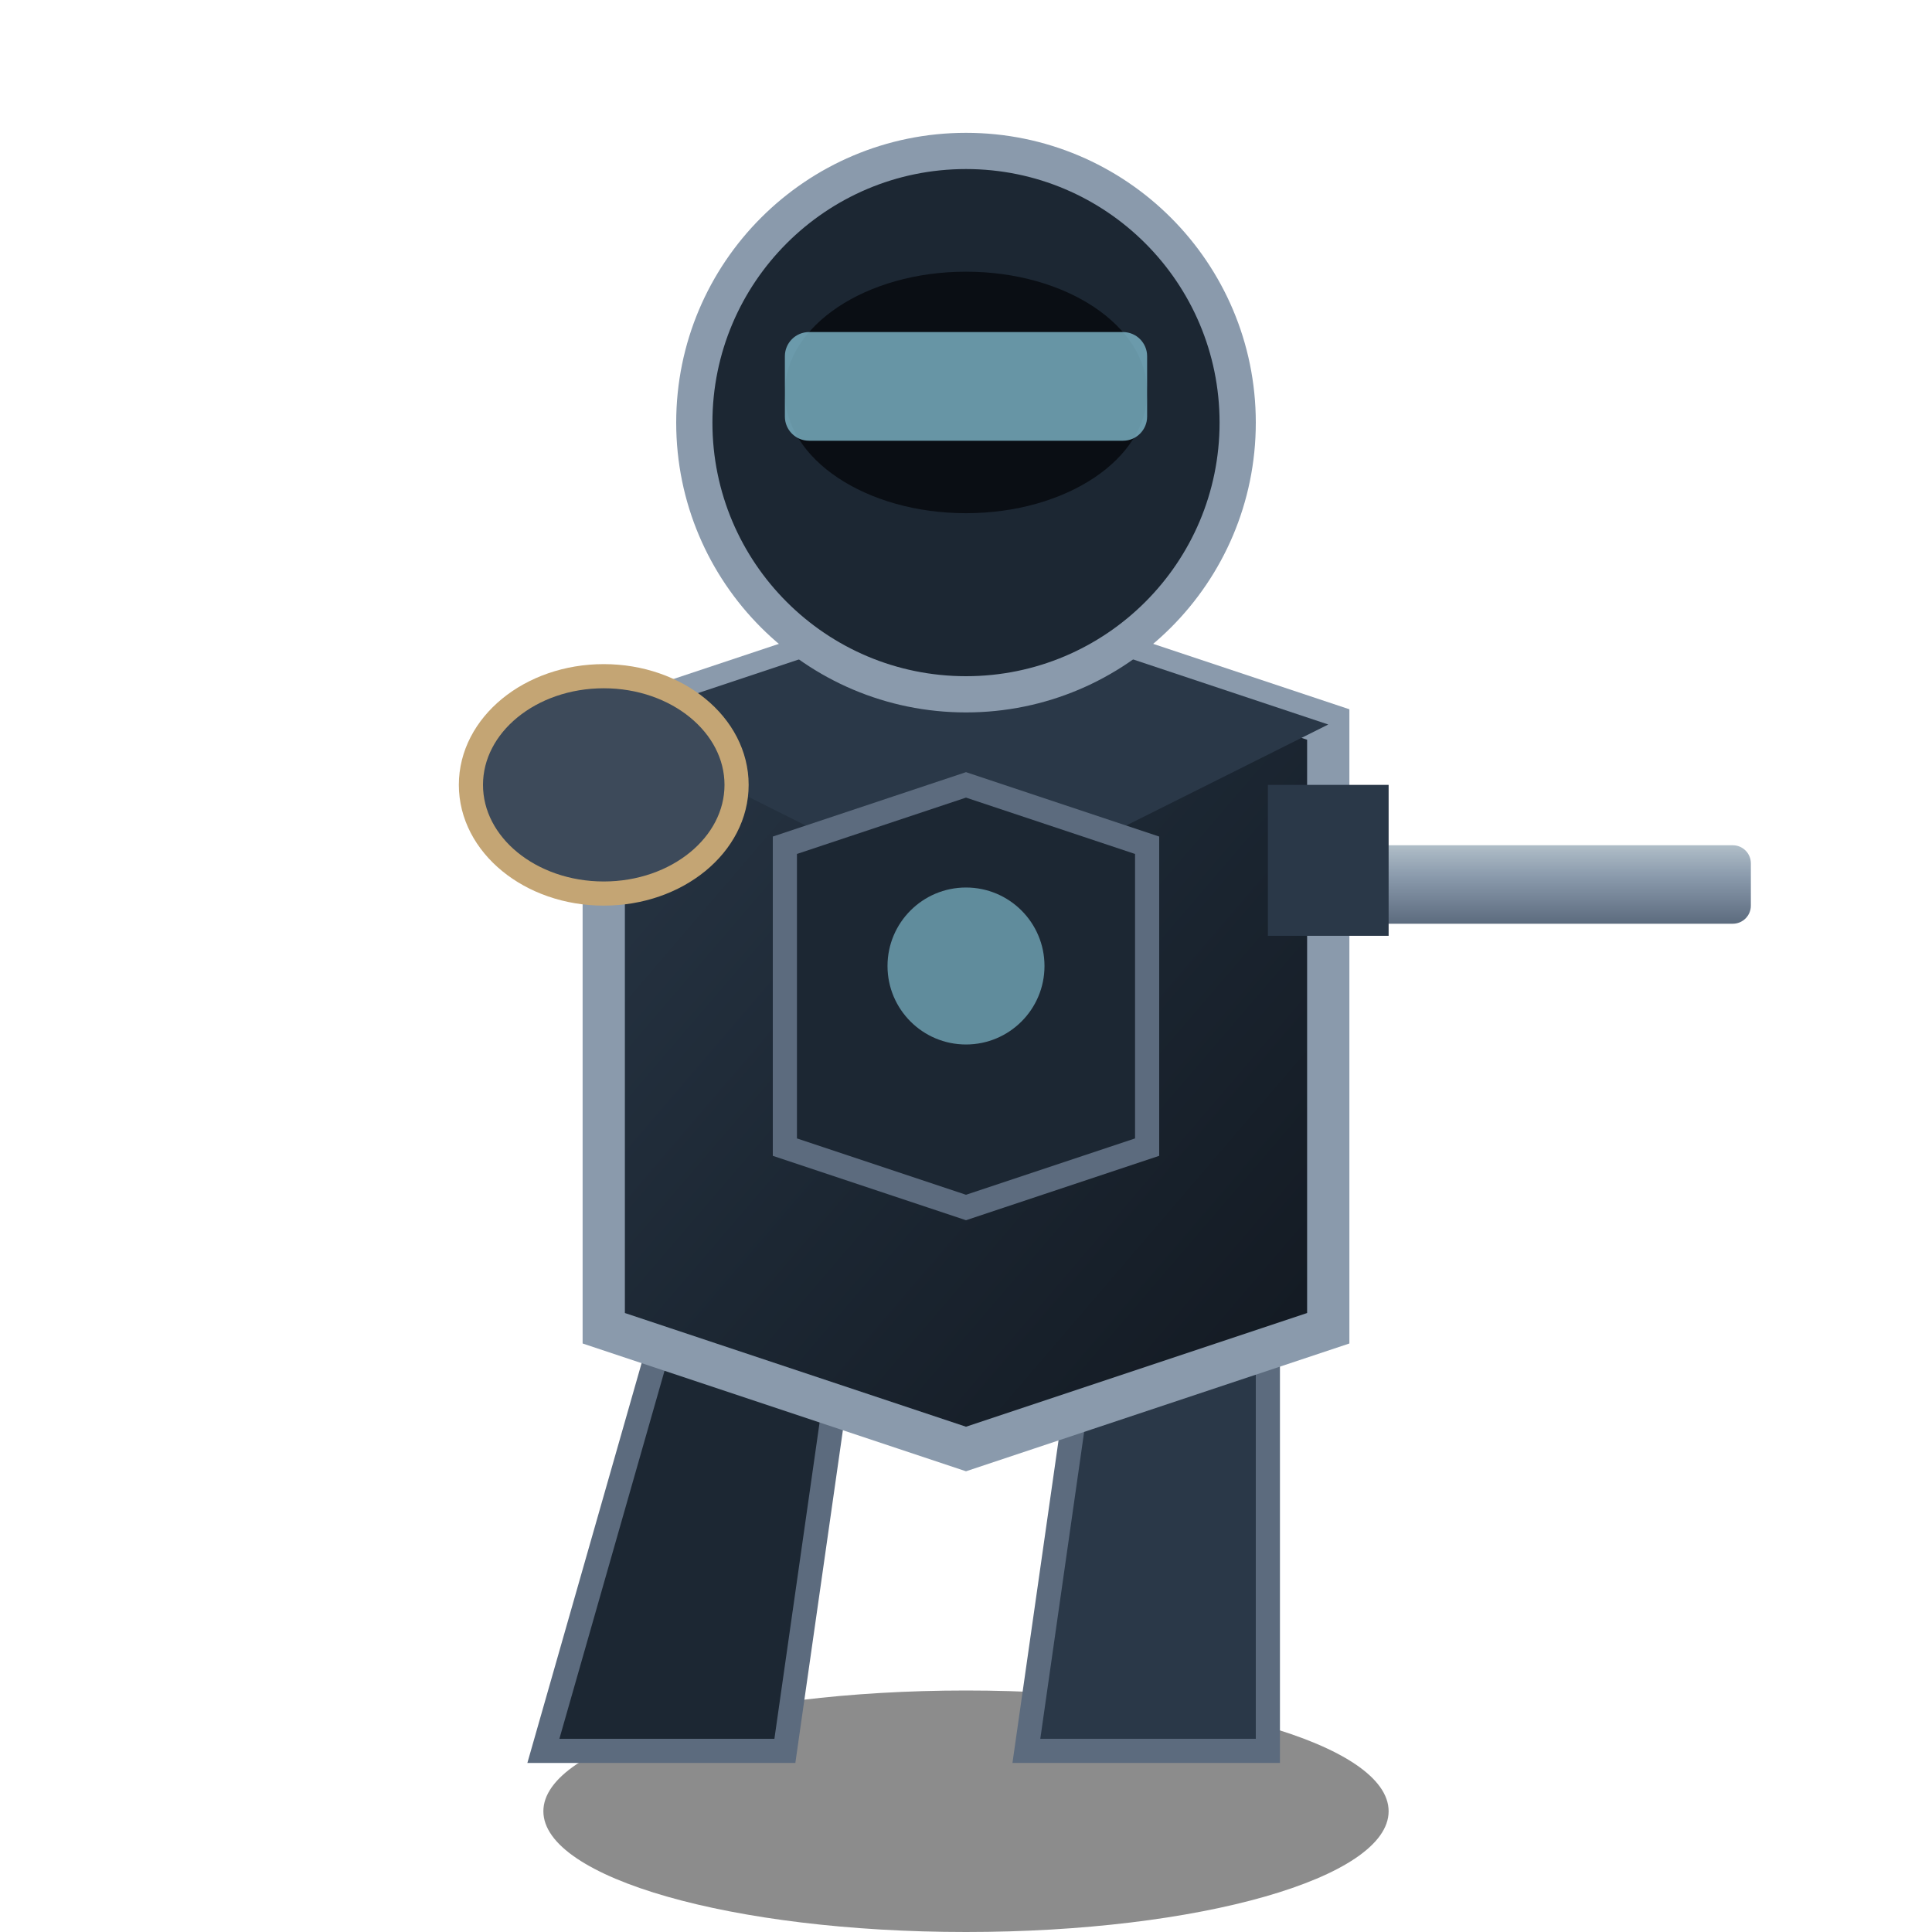
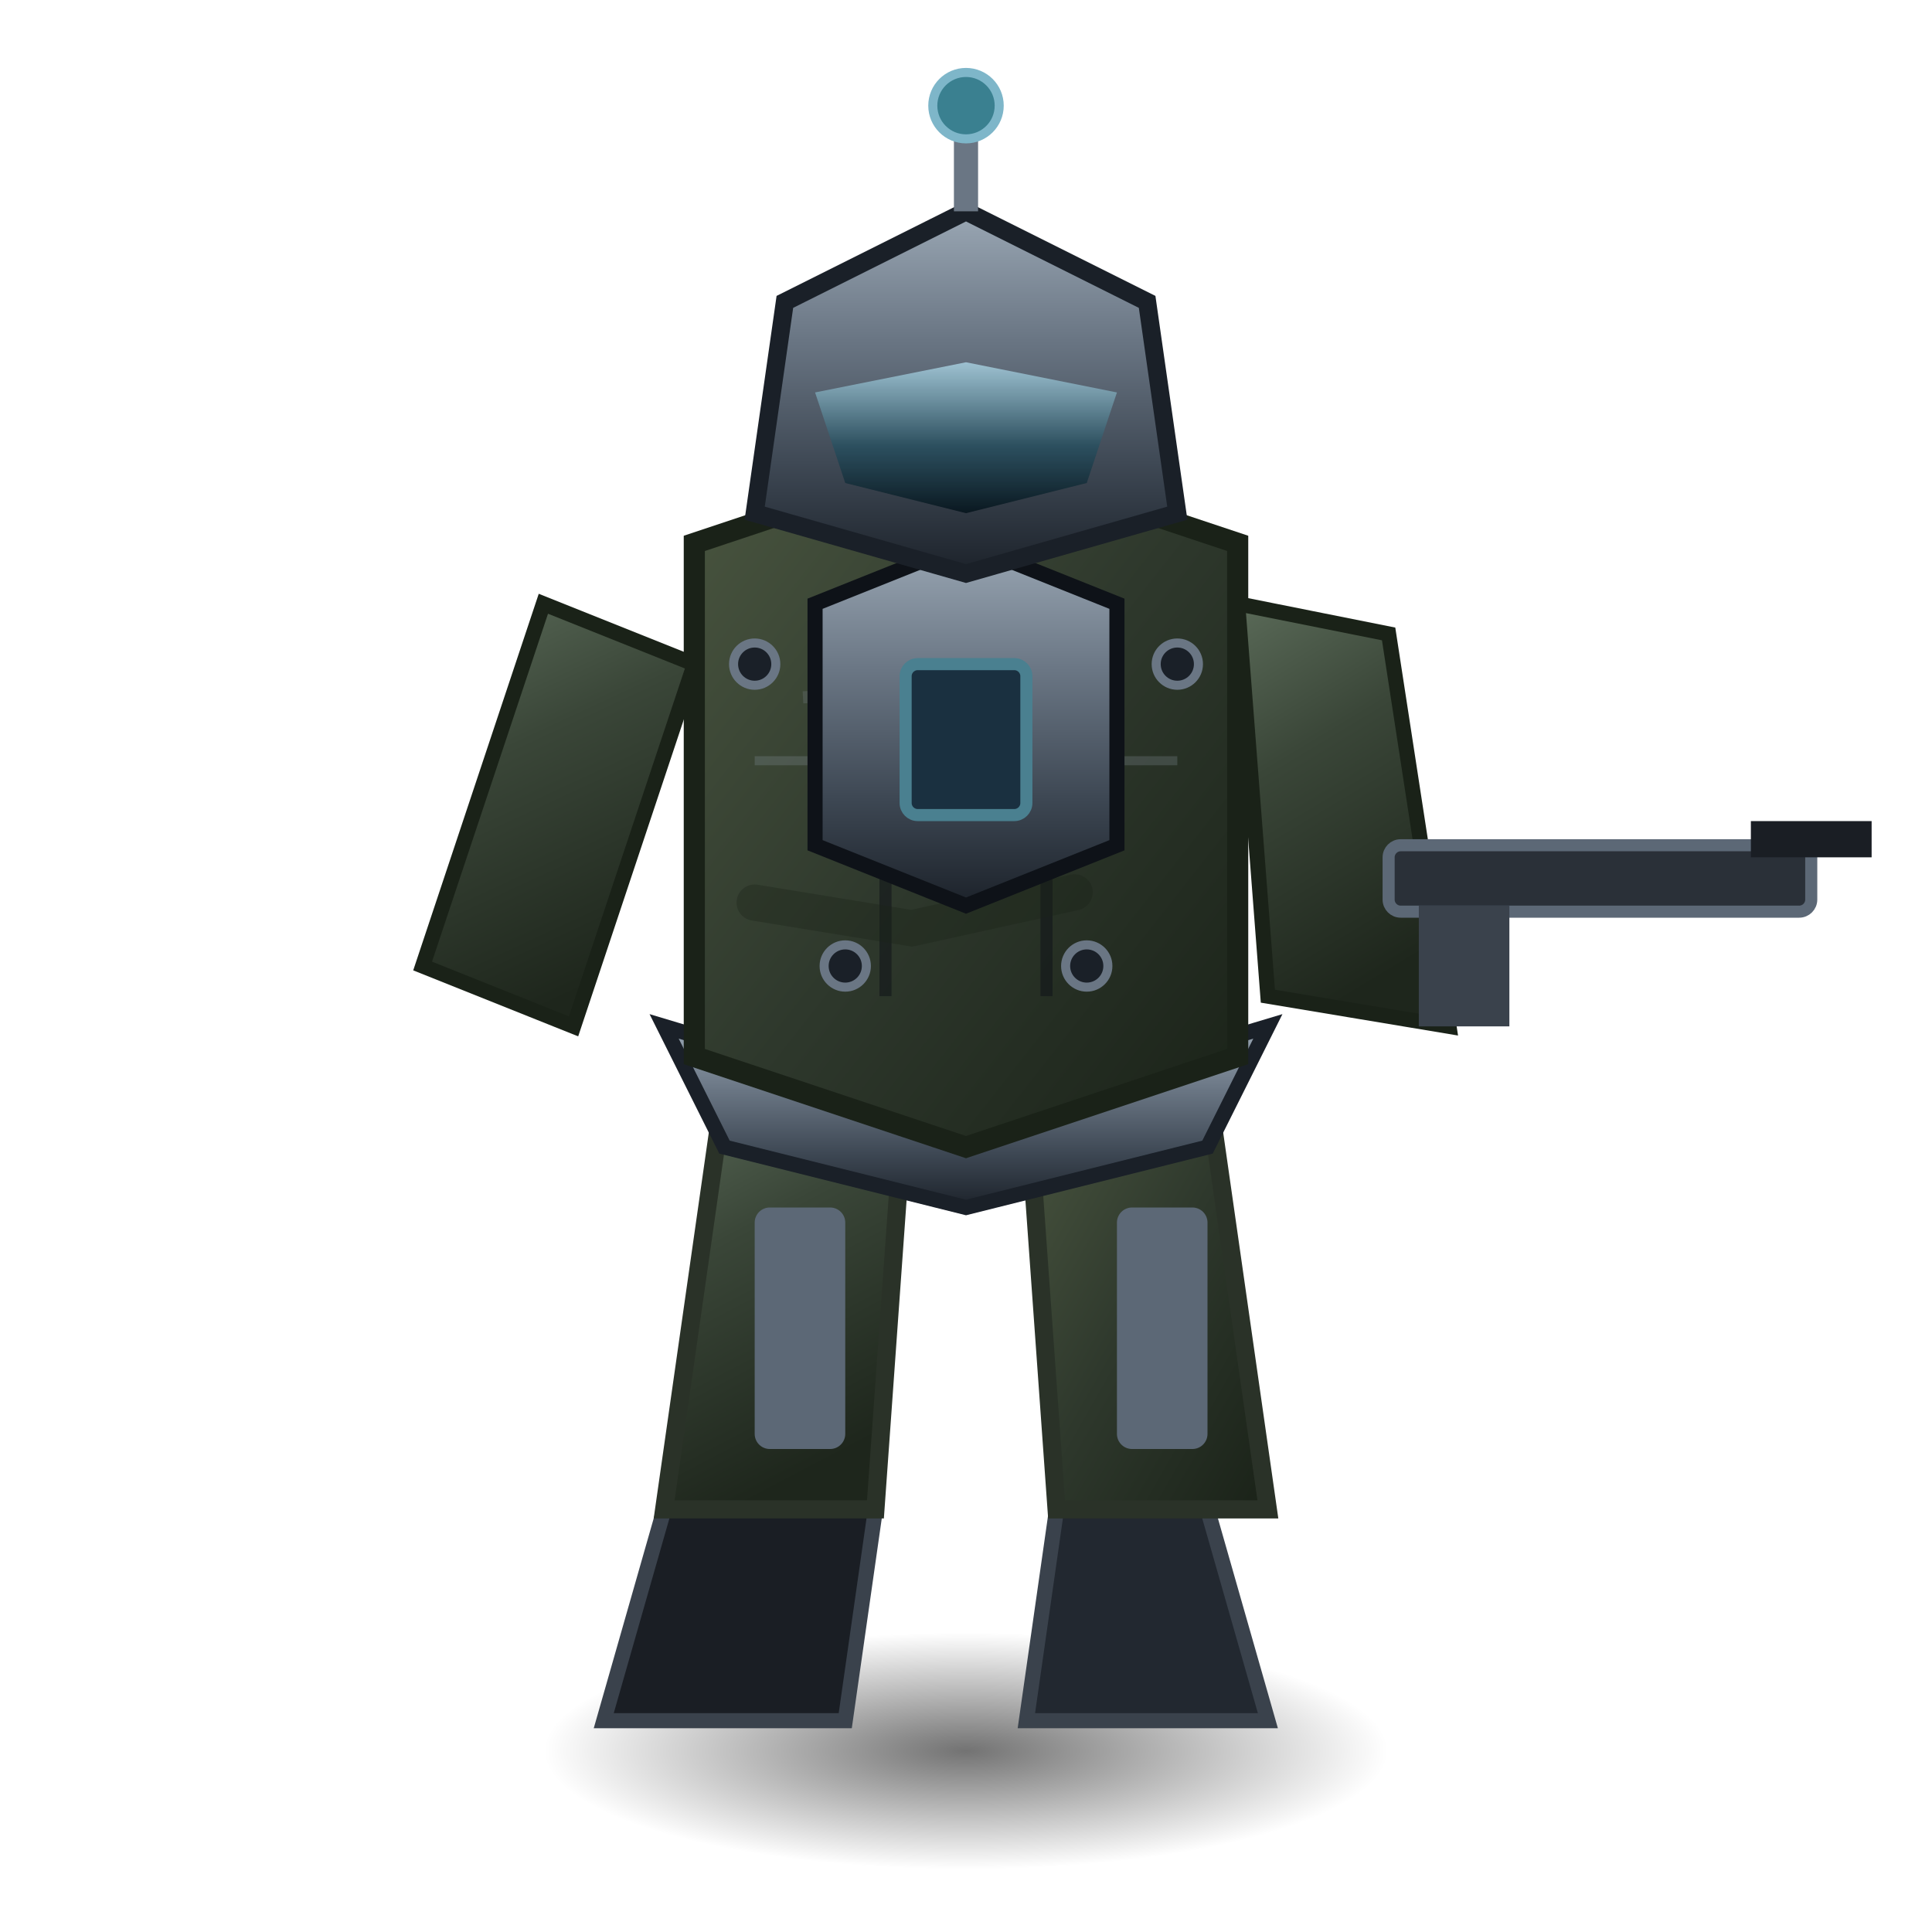
- <svg xmlns="http://www.w3.org/2000/svg" viewBox="0 0 32 32" width="32" height="32" fill="none">
+ <svg xmlns="http://www.w3.org/2000/svg" viewBox="0 0 64 64" width="64" height="64" fill="none">
  <defs>
-     <radialGradient id="padG" cx="50%" cy="50%" r="50%">
-       <stop offset="0%" stop-color="#1c2733" stop-opacity="0.9" />
-       <stop offset="100%" stop-color="#0a0e14" stop-opacity="0.2" />
+     <linearGradient id="steel" x1="0" y1="0" x2="0" y2="1">
+       <stop offset="0%" stop-color="#9aa7b4" />
+       <stop offset="35%" stop-color="#6a7684" />
+       <stop offset="70%" stop-color="#3e4854" />
+       <stop offset="100%" stop-color="#1c222a" />
+     </linearGradient>
+     <linearGradient id="steelSide" x1="0" y1="0" x2="1" y2="0">
+       <stop offset="0%" stop-color="#2a323c" />
+       <stop offset="45%" stop-color="#5c6876" />
+       <stop offset="100%" stop-color="#1a2028" />
+     </linearGradient>
+     <linearGradient id="armor" x1="0" y1="0" x2="0.3" y2="1">
+       <stop offset="0%" stop-color="#5a6a58" />
+       <stop offset="40%" stop-color="#3a4638" />
+       <stop offset="100%" stop-color="#1e261c" />
+     </linearGradient>
+     <linearGradient id="camo" x1="0" y1="0" x2="1" y2="1">
+       <stop offset="0%" stop-color="#4a5640" />
+       <stop offset="50%" stop-color="#2e382c" />
+       <stop offset="100%" stop-color="#1a2218" />
+     </linearGradient>
+     <linearGradient id="desert" x1="0" y1="0" x2="0" y2="1">
+       <stop offset="0%" stop-color="#8a7a5a" />
+       <stop offset="100%" stop-color="#4a4030" />
+     </linearGradient>
+     <linearGradient id="glass" x1="0" y1="0" x2="0" y2="1">
+       <stop offset="0%" stop-color="#a8d0e0" stop-opacity="0.85" />
+       <stop offset="55%" stop-color="#2a5060" stop-opacity="0.9" />
+       <stop offset="100%" stop-color="#0a1820" />
+     </linearGradient>
+     <linearGradient id="heat" x1="0" y1="1" x2="0" y2="0">
+       <stop offset="0%" stop-color="#ff6a20" stop-opacity="0.9" />
+       <stop offset="50%" stop-color="#ffc060" stop-opacity="0.5" />
+       <stop offset="100%" stop-color="#fff0c0" stop-opacity="0" />
+     </linearGradient>
+     <linearGradient id="muzzle" x1="0" y1="0.5" x2="1" y2="0.5">
+       <stop offset="0%" stop-color="#fff8e0" />
+       <stop offset="40%" stop-color="#ffb040" />
+       <stop offset="100%" stop-color="#ff6020" stop-opacity="0" />
+     </linearGradient>
+     <radialGradient id="shadow" cx="50%" cy="50%" r="50%">
+       <stop offset="0%" stop-color="#000" stop-opacity="0.55" />
+       <stop offset="100%" stop-color="#000" stop-opacity="0" />
    </radialGradient>
-     <radialGradient id="coreG" cx="40%" cy="35%" r="60%">
-       <stop offset="0%" stop-color="#d4eef5" />
-       <stop offset="45%" stop-color="#7eb6c9" />
-       <stop offset="100%" stop-color="#1a4050" stop-opacity="0.8" />
-     </radialGradient>
-     <linearGradient id="hullL" x1="0" y1="0" x2="1" y2="1">
-       <stop offset="0%" stop-color="#2a3848" />
-       <stop offset="50%" stop-color="#1c2733" />
-       <stop offset="100%" stop-color="#121820" />
-     </linearGradient>
-     <linearGradient id="steelL" x1="0" y1="0" x2="0" y2="1">
-       <stop offset="0%" stop-color="#b0bec8" />
-       <stop offset="40%" stop-color="#8a9aac" />
-       <stop offset="100%" stop-color="#5c6b7e" />
-     </linearGradient>
-     <linearGradient id="brassL" x1="0" y1="0" x2="0" y2="1">
-       <stop offset="0%" stop-color="#e0c9a0" />
-       <stop offset="100%" stop-color="#8a7350" />
-     </linearGradient>
-     <filter id="softGlow" x="-40%" y="-40%" width="180%" height="180%">
-       <feGaussianBlur stdDeviation="1.2" result="b" />
-       <feMerge>
-         <feMergeNode in="b" />
-         <feMergeNode in="SourceGraphic" />
-       </feMerge>
+     <filter id="soft" x="-20%" y="-20%" width="140%" height="140%">
+       <feGaussianBlur stdDeviation="0.6" />
    </filter>
  </defs>
-   <ellipse cx="16" cy="30" rx="7" ry="2" fill="rgba(0,0,0,0.45)" />
-   <path d="M11 22 L9 29 L13 29 L14 22 Z" fill="#1c2733" stroke="#5c6b7e" stroke-width="0.4" />
-   <path d="M18 22 L17 29 L21 29 L21 22 Z" fill="#2a3848" stroke="#5c6b7e" stroke-width="0.4" />
-   <path d="M10 12 L10 22 L16 24 L22 22 L22 12 L16 10 Z" fill="url(#hullL)" stroke="#8a9aac" stroke-width="0.7" />
-   <path d="M10 12 L16 10 L22 12 L16 15 Z" fill="#2a3848" />
-   <path d="M13 14 L16 13 L19 14 L19 19 L16 20 L13 19 Z" fill="#1c2733" stroke="#5c6b7e" stroke-width="0.4" />
-   <circle cx="16" cy="16" r="1.3" fill="#7eb6c9" opacity="0.7" />
-   <ellipse cx="16" cy="7" rx="4.5" ry="4.5" fill="#1c2733" stroke="#8a9aac" stroke-width="0.6" />
-   <ellipse cx="16" cy="6.5" rx="3" ry="2" fill="#0a0e14" />
-   <rect x="13" y="5.5" width="6" height="1.8" rx="0.4" fill="#7eb6c9" opacity="0.8" />
-   <rect x="22" y="14" width="7" height="1.3" rx="0.3" fill="url(#steelL)" />
-   <rect x="21" y="13" width="2" height="2.5" fill="#2a3848" />
-   <ellipse cx="10" cy="13" rx="2.2" ry="1.8" fill="#3d4a5a" stroke="#c4a574" stroke-width="0.4" />
+   <ellipse cx="32" cy="58" rx="14" ry="3.92" fill="url(#shadow)" />
+   <path d="M22 50 L20 57 L28 57 L29 50 Z" fill="#1a1e24" stroke="#3a424c" stroke-width="0.5" />
+   <path d="M35 50 L34 57 L42 57 L40 50 Z" fill="#222830" stroke="#3a424c" stroke-width="0.5" />
+   <path d="M24 36 L22 50 L29 50 L30 36 Z" fill="url(#armor)" stroke="#2a3228" stroke-width="0.6" />
+   <path d="M34 36 L35 50 L42 50 L40 36 Z" fill="url(#camo)" stroke="#2a3228" stroke-width="0.6" />
+   <rect x="25" y="40" width="3" height="8" rx="0.5" fill="#5c6876" />
+   <rect x="37" y="40" width="3" height="8" rx="0.5" fill="#5c6876" />
+   <path d="M22 34 L32 37 L42 34 L40 38 L32 40 L24 38 Z" fill="url(#steel)" stroke="#1a2028" stroke-width="0.5" />
+   <path d="M23 18 L23 35 L32 38 L41 35 L41 18 L32 15 Z" fill="url(#camo)" stroke="#1a2218" stroke-width="0.7" />
+   <line x1="29.333" y1="19" x2="29.333" y2="33" stroke="#0e1218" stroke-width="0.4" opacity="0.55" />
+   <line x1="34.667" y1="19" x2="34.667" y2="33" stroke="#0e1218" stroke-width="0.4" opacity="0.55" />
+   <line x1="25" y1="25.2" x2="39" y2="25.2" stroke="#8a96a4" stroke-width="0.3" opacity="0.25" />
+   <path d="M25 29.9 L30.2 30.75 L35.6 29.56" stroke="#1a2218" stroke-width="1.2" opacity="0.35" stroke-linecap="round" />
+   <path d="M26.6 23.1 L32.9 22.76" stroke="#8a96a4" stroke-width="0.4" opacity="0.2" />
+   <path d="M27 20 L32 18 L37 20 L37 28 L32 30 L27 28 Z" fill="url(#steel)" stroke="#0e1218" stroke-width="0.5" />
+   <rect x="30" y="22" width="4" height="5" rx="0.4" fill="#1a3040" stroke="#4a8090" stroke-width="0.4" />
+   <path d="M18 20 L14 32 L19 34 L23 22 Z" fill="url(#armor)" stroke="#1a2218" stroke-width="0.5" />
+   <path d="M41 20 L46 21 L48 34 L42 33 Z" fill="url(#armor)" stroke="#1a2218" stroke-width="0.5" />
+   <rect x="46" y="28" width="14" height="2.2" rx="0.4" fill="#2a3038" stroke="#5c6876" stroke-width="0.4" />
+   <rect x="58" y="27.2" width="4" height="1.2" fill="#1a1e24" />
+   <rect x="47" y="30" width="3" height="4" fill="#3a424c" />
+   <path d="M26 10 L32 7 L38 10 L39 17 L32 19 L25 17 Z" fill="url(#steel)" stroke="#1a2028" stroke-width="0.6" />
+   <path d="M27 13 L32 12 L37 13 L36 16 L32 17 L28 16 Z" fill="url(#glass)" />
+   <line x1="32" y1="7" x2="32" y2="4" stroke="#6a7684" stroke-width="0.8" />
+   <circle cx="32" cy="3.5" r="1.1" fill="#3a8090" stroke="#7eb6c9" stroke-width="0.3" />
+   <circle cx="25" cy="22" r="0.7" fill="#1a2028" stroke="#6a7684" stroke-width="0.3" />
+   <circle cx="39" cy="22" r="0.7" fill="#1a2028" stroke="#6a7684" stroke-width="0.3" />
+   <circle cx="28" cy="32" r="0.7" fill="#1a2028" stroke="#6a7684" stroke-width="0.3" />
+   <circle cx="36" cy="32" r="0.7" fill="#1a2028" stroke="#6a7684" stroke-width="0.3" />
</svg>
